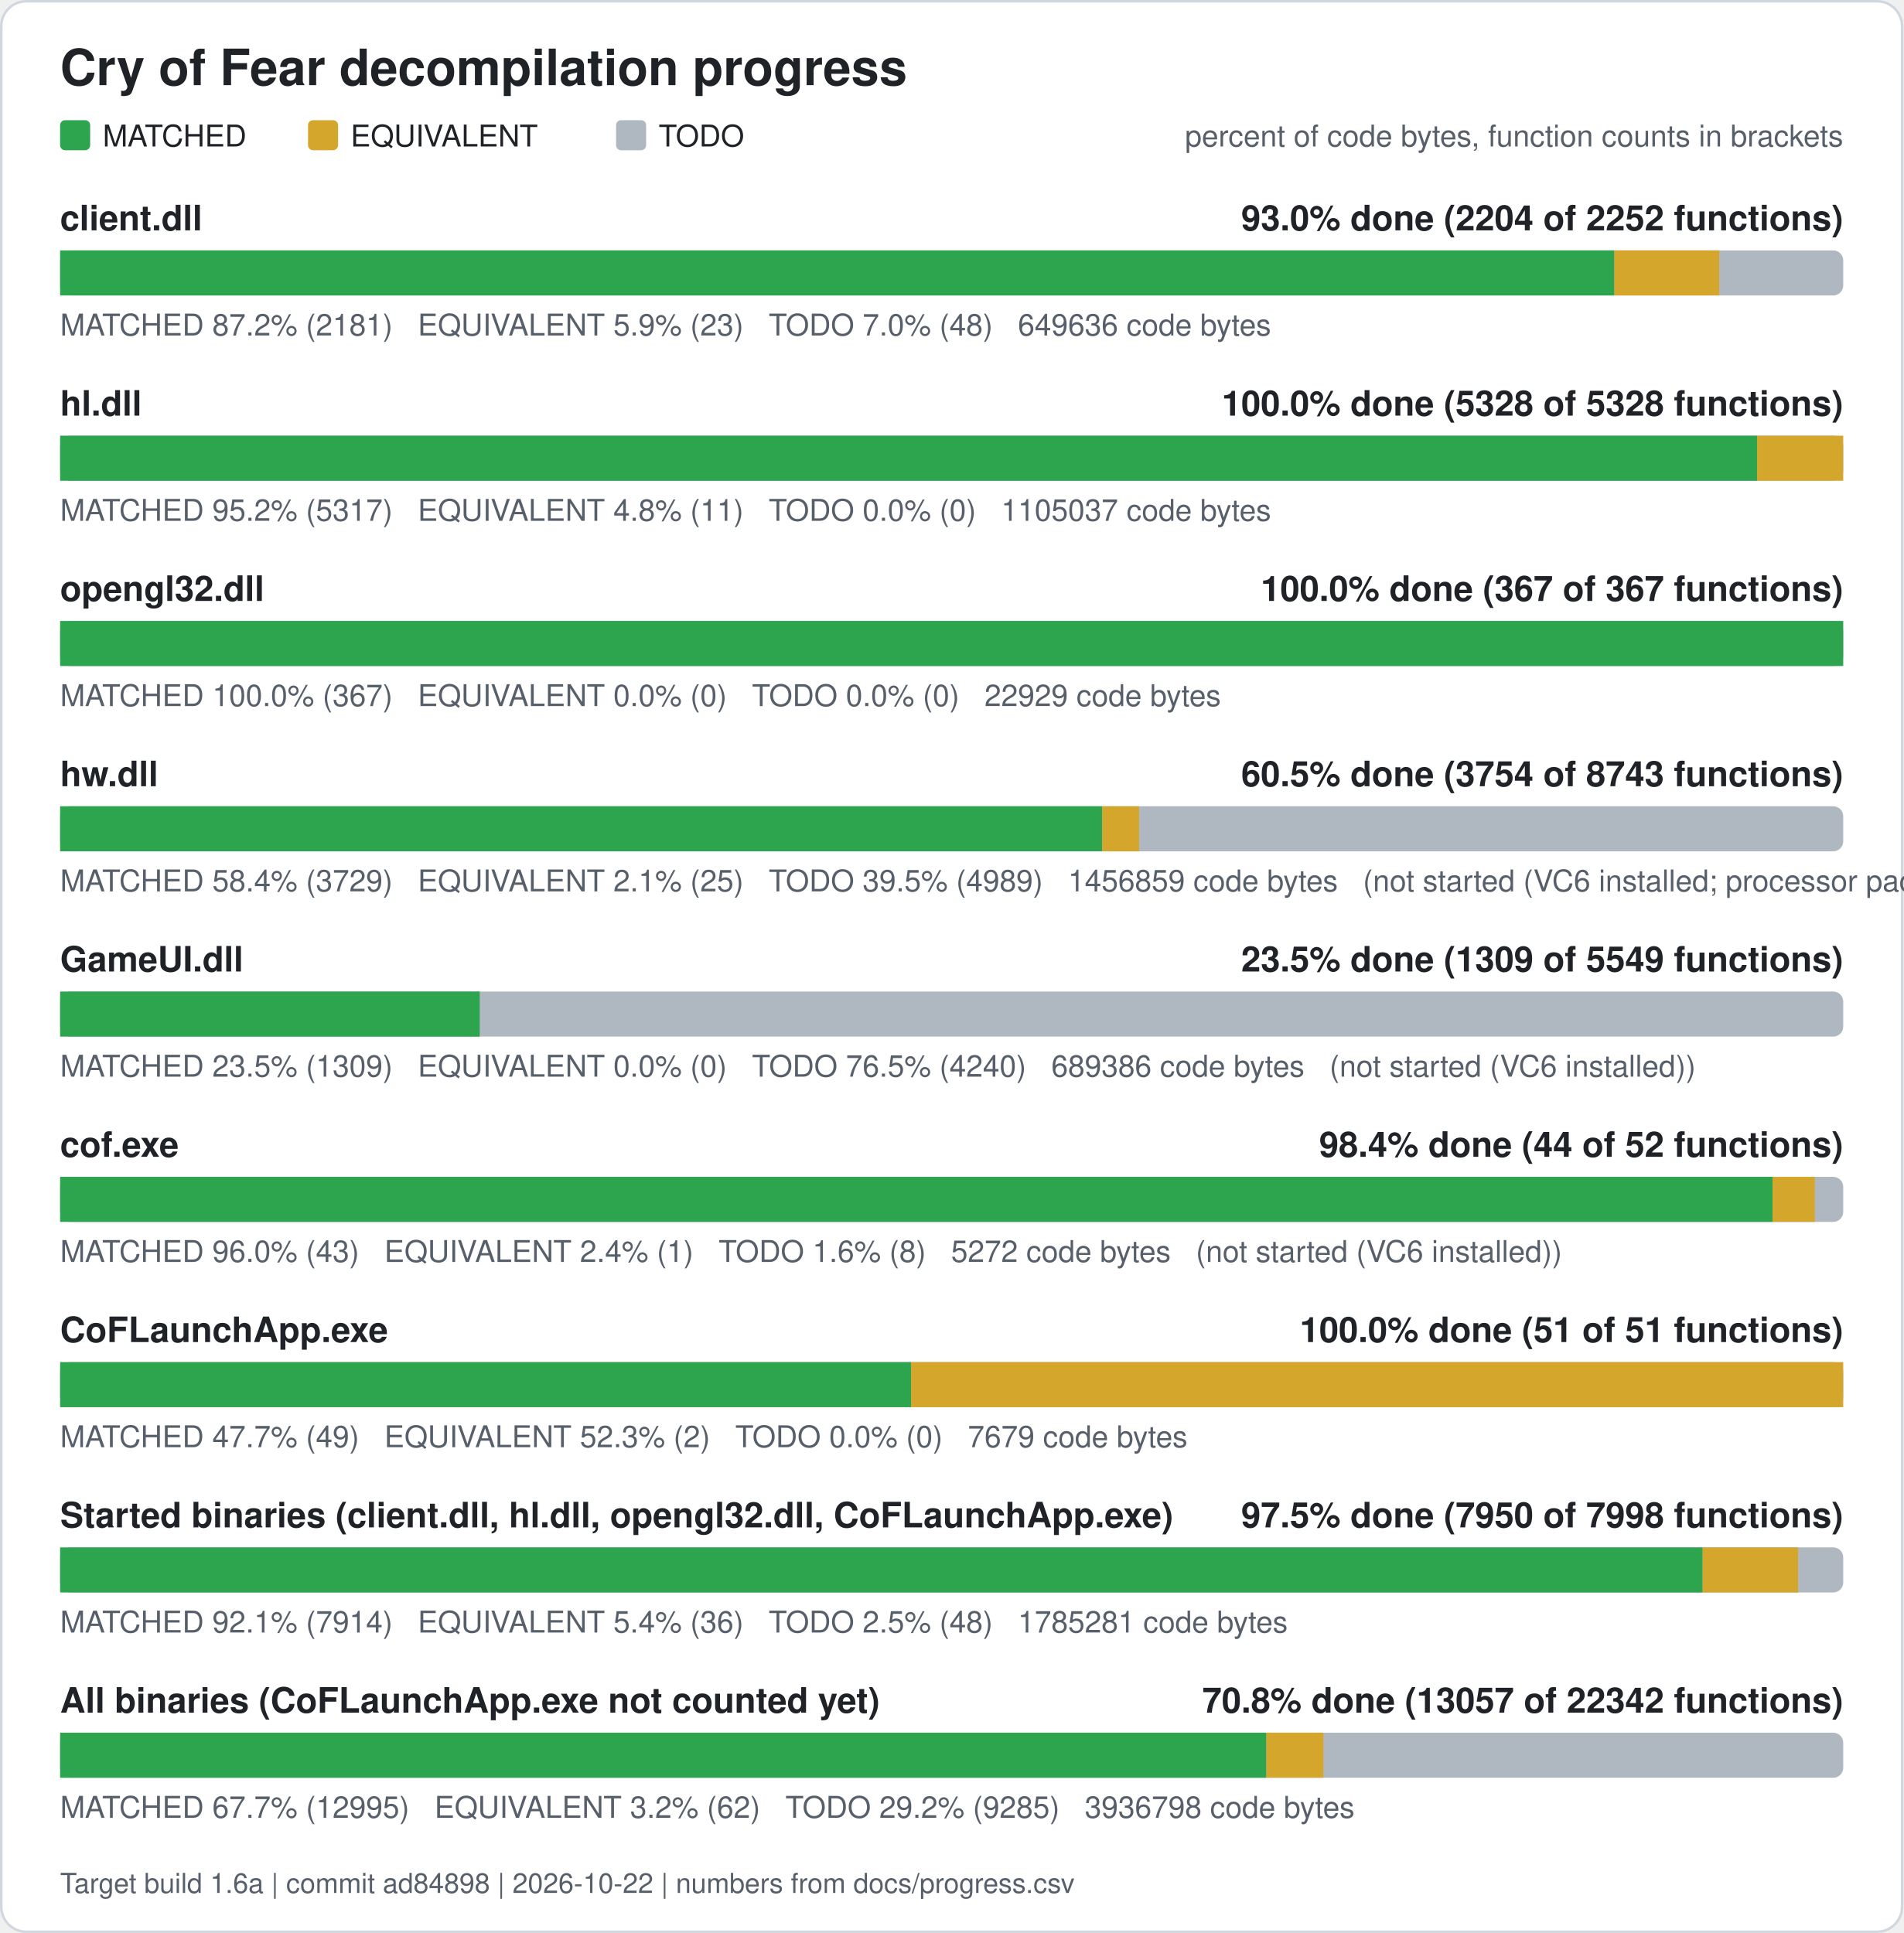
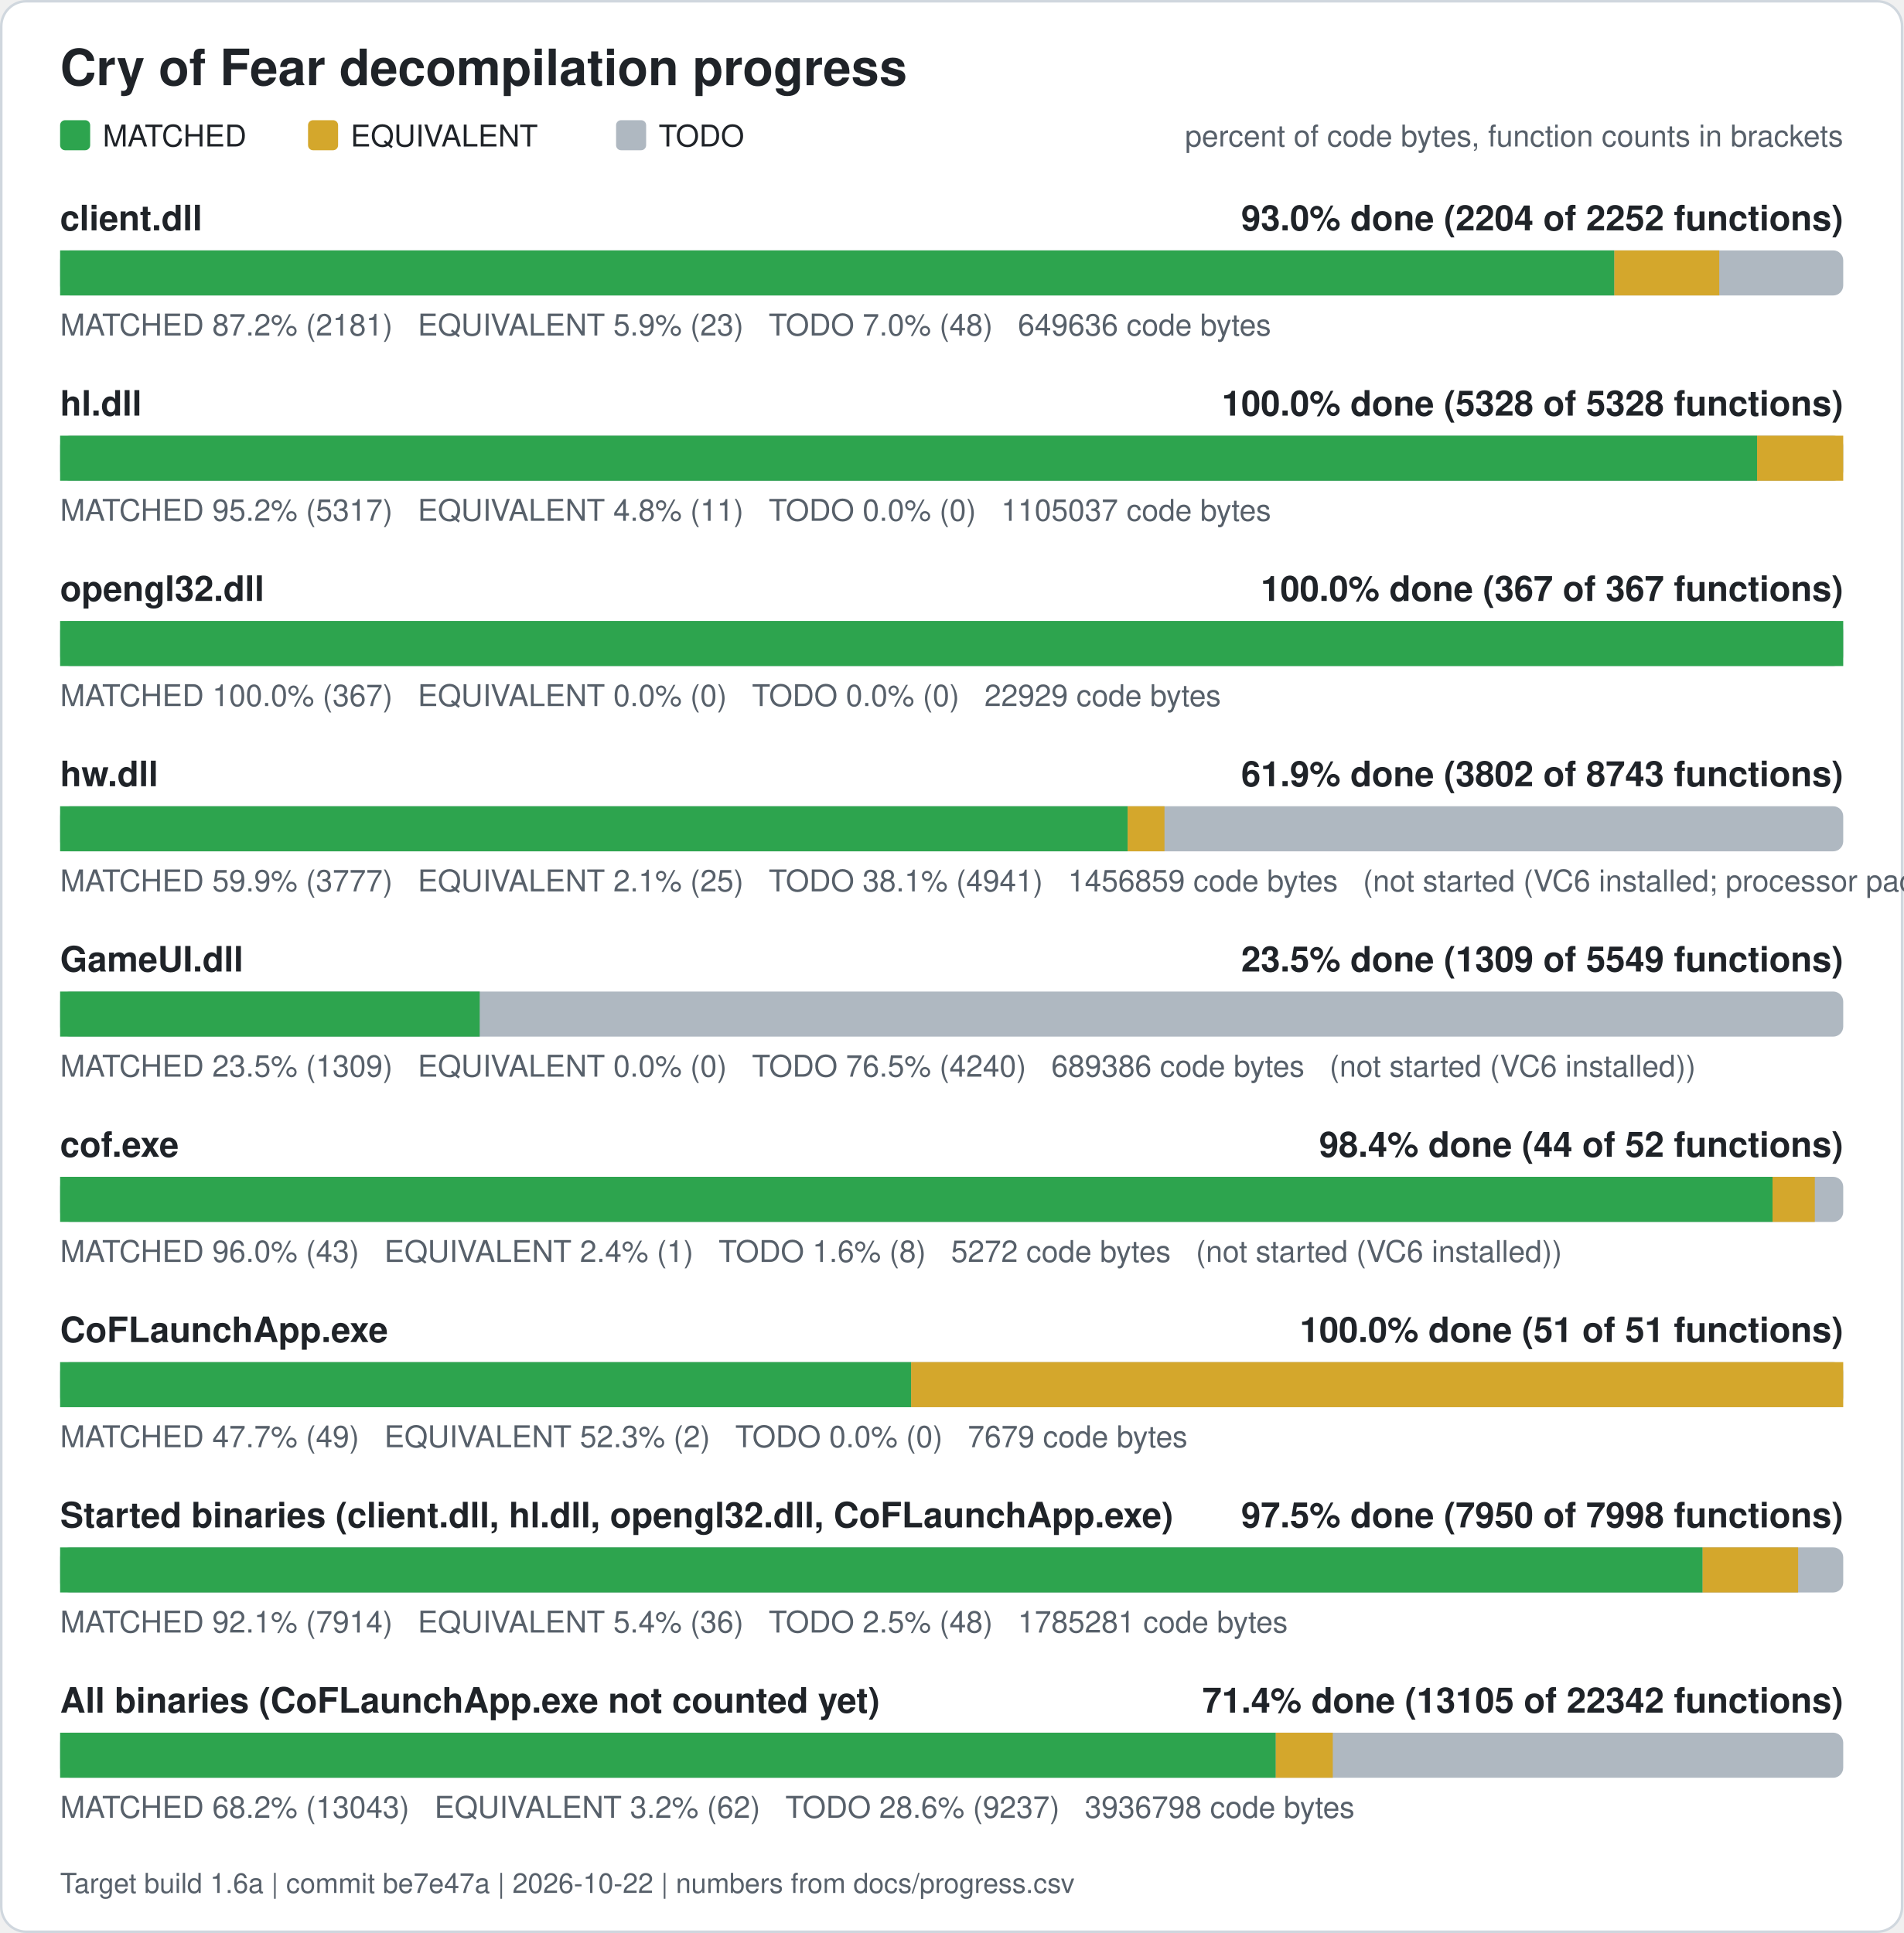
<svg xmlns="http://www.w3.org/2000/svg" width="760" height="772" viewBox="0 0 760 772" role="img" aria-label="Cry of Fear decompilation progress">
  <rect x="0.5" y="0.5" width="759" height="771" rx="10" fill="#ffffff" stroke="#d0d7de" />
  <text x="24" y="34" font-family="Segoe UI, Helvetica, Arial, sans-serif" font-size="20" font-weight="600" fill="#1f2328">Cry of Fear decompilation progress</text>
  <rect x="24" y="48" width="12" height="12" rx="2" fill="#2da44e" />
  <text x="41" y="58.5" font-family="Segoe UI, Helvetica, Arial, sans-serif" font-size="12" fill="#1f2328">MATCHED</text>
  <rect x="123" y="48" width="12" height="12" rx="2" fill="#d4a72c" />
  <text x="140" y="58.5" font-family="Segoe UI, Helvetica, Arial, sans-serif" font-size="12" fill="#1f2328">EQUIVALENT</text>
  <rect x="246" y="48" width="12" height="12" rx="2" fill="#afb8c1" />
  <text x="263" y="58.5" font-family="Segoe UI, Helvetica, Arial, sans-serif" font-size="12" fill="#1f2328">TODO</text>
  <text x="736" y="58.5" font-family="Segoe UI, Helvetica, Arial, sans-serif" font-size="12" fill="#57606a" text-anchor="end">percent of code bytes, function counts in brackets</text>
  <text x="24" y="92" font-family="Segoe UI, Helvetica, Arial, sans-serif" font-size="14" font-weight="600" fill="#1f2328">client.dll</text>
  <text x="736" y="92" font-family="Segoe UI, Helvetica, Arial, sans-serif" font-size="14" font-weight="600" fill="#1f2328" text-anchor="end">93.0% done (2204 of 2252 functions)</text>
  <rect x="24" y="100" width="712" height="18" rx="4" fill="#afb8c1" />
  <rect x="24.00" y="100" width="620.61" height="18" fill="#2da44e" />
  <rect x="644.61" y="100" width="41.89" height="18" fill="#d4a72c" />
  <text x="24" y="134" font-family="Segoe UI, Helvetica, Arial, sans-serif" font-size="12" fill="#57606a" xml:space="preserve">MATCHED 87.2% (2181)   EQUIVALENT 5.9% (23)   TODO 7.0% (48)   649636 code bytes</text>
  <text x="24" y="166" font-family="Segoe UI, Helvetica, Arial, sans-serif" font-size="14" font-weight="600" fill="#1f2328">hl.dll</text>
  <text x="736" y="166" font-family="Segoe UI, Helvetica, Arial, sans-serif" font-size="14" font-weight="600" fill="#1f2328" text-anchor="end">100.0% done (5328 of 5328 functions)</text>
  <rect x="24" y="174" width="712" height="18" rx="4" fill="#afb8c1" />
  <rect x="24.00" y="174" width="677.61" height="18" fill="#2da44e" />
  <rect x="701.61" y="174" width="34.39" height="18" fill="#d4a72c" />
  <text x="24" y="208" font-family="Segoe UI, Helvetica, Arial, sans-serif" font-size="12" fill="#57606a" xml:space="preserve">MATCHED 95.2% (5317)   EQUIVALENT 4.8% (11)   TODO 0.0% (0)   1105037 code bytes</text>
  <text x="24" y="240" font-family="Segoe UI, Helvetica, Arial, sans-serif" font-size="14" font-weight="600" fill="#1f2328">opengl32.dll</text>
  <text x="736" y="240" font-family="Segoe UI, Helvetica, Arial, sans-serif" font-size="14" font-weight="600" fill="#1f2328" text-anchor="end">100.0% done (367 of 367 functions)</text>
  <rect x="24" y="248" width="712" height="18" rx="4" fill="#afb8c1" />
  <rect x="24.00" y="248" width="712.00" height="18" fill="#2da44e" />
  <text x="24" y="282" font-family="Segoe UI, Helvetica, Arial, sans-serif" font-size="12" fill="#57606a" xml:space="preserve">MATCHED 100.0% (367)   EQUIVALENT 0.0% (0)   TODO 0.0% (0)   22929 code bytes</text>
  <text x="24" y="314" font-family="Segoe UI, Helvetica, Arial, sans-serif" font-size="14" font-weight="600" fill="#1f2328">hw.dll</text>
-   <text x="736" y="314" font-family="Segoe UI, Helvetica, Arial, sans-serif" font-size="14" font-weight="600" fill="#1f2328" text-anchor="end">60.5% done (3754 of 8743 functions)</text>
+   <text x="736" y="314" font-family="Segoe UI, Helvetica, Arial, sans-serif" font-size="14" font-weight="600" fill="#1f2328" text-anchor="end">61.9% done (3802 of 8743 functions)</text>
  <rect x="24" y="322" width="712" height="18" rx="4" fill="#afb8c1" />
-   <rect x="24.00" y="322" width="416.13" height="18" fill="#2da44e" />
-   <rect x="440.13" y="322" width="14.71" height="18" fill="#d4a72c" />
-   <text x="24" y="356" font-family="Segoe UI, Helvetica, Arial, sans-serif" font-size="12" fill="#57606a" xml:space="preserve">MATCHED 58.4% (3729)   EQUIVALENT 2.1% (25)   TODO 39.5% (4989)   1456859 code bytes   (not started (VC6 installed; processor pack and VS 2005 objects need those compilers))</text>
+   <rect x="24.00" y="322" width="426.27" height="18" fill="#2da44e" />
+   <rect x="450.27" y="322" width="14.71" height="18" fill="#d4a72c" />
+   <text x="24" y="356" font-family="Segoe UI, Helvetica, Arial, sans-serif" font-size="12" fill="#57606a" xml:space="preserve">MATCHED 59.9% (3777)   EQUIVALENT 2.1% (25)   TODO 38.1% (4941)   1456859 code bytes   (not started (VC6 installed; processor pack and VS 2005 objects need those compilers))</text>
  <text x="24" y="388" font-family="Segoe UI, Helvetica, Arial, sans-serif" font-size="14" font-weight="600" fill="#1f2328">GameUI.dll</text>
  <text x="736" y="388" font-family="Segoe UI, Helvetica, Arial, sans-serif" font-size="14" font-weight="600" fill="#1f2328" text-anchor="end">23.5% done (1309 of 5549 functions)</text>
  <rect x="24" y="396" width="712" height="18" rx="4" fill="#afb8c1" />
  <rect x="24.00" y="396" width="167.54" height="18" fill="#2da44e" />
  <text x="24" y="430" font-family="Segoe UI, Helvetica, Arial, sans-serif" font-size="12" fill="#57606a" xml:space="preserve">MATCHED 23.5% (1309)   EQUIVALENT 0.0% (0)   TODO 76.5% (4240)   689386 code bytes   (not started (VC6 installed))</text>
  <text x="24" y="462" font-family="Segoe UI, Helvetica, Arial, sans-serif" font-size="14" font-weight="600" fill="#1f2328">cof.exe</text>
  <text x="736" y="462" font-family="Segoe UI, Helvetica, Arial, sans-serif" font-size="14" font-weight="600" fill="#1f2328" text-anchor="end">98.4% done (44 of 52 functions)</text>
  <rect x="24" y="470" width="712" height="18" rx="4" fill="#afb8c1" />
  <rect x="24.00" y="470" width="683.77" height="18" fill="#2da44e" />
  <rect x="707.77" y="470" width="16.88" height="18" fill="#d4a72c" />
  <text x="24" y="504" font-family="Segoe UI, Helvetica, Arial, sans-serif" font-size="12" fill="#57606a" xml:space="preserve">MATCHED 96.0% (43)   EQUIVALENT 2.4% (1)   TODO 1.6% (8)   5272 code bytes   (not started (VC6 installed))</text>
  <text x="24" y="536" font-family="Segoe UI, Helvetica, Arial, sans-serif" font-size="14" font-weight="600" fill="#1f2328">CoFLaunchApp.exe</text>
  <text x="736" y="536" font-family="Segoe UI, Helvetica, Arial, sans-serif" font-size="14" font-weight="600" fill="#1f2328" text-anchor="end">100.0% done (51 of 51 functions)</text>
  <rect x="24" y="544" width="712" height="18" rx="4" fill="#afb8c1" />
  <rect x="24.00" y="544" width="339.82" height="18" fill="#2da44e" />
  <rect x="363.82" y="544" width="372.18" height="18" fill="#d4a72c" />
  <text x="24" y="578" font-family="Segoe UI, Helvetica, Arial, sans-serif" font-size="12" fill="#57606a" xml:space="preserve">MATCHED 47.7% (49)   EQUIVALENT 52.3% (2)   TODO 0.0% (0)   7679 code bytes</text>
  <text x="24" y="610" font-family="Segoe UI, Helvetica, Arial, sans-serif" font-size="14" font-weight="600" fill="#1f2328">Started binaries (client.dll, hl.dll, opengl32.dll, CoFLaunchApp.exe)</text>
  <text x="736" y="610" font-family="Segoe UI, Helvetica, Arial, sans-serif" font-size="14" font-weight="600" fill="#1f2328" text-anchor="end">97.5% done (7950 of 7998 functions)</text>
  <rect x="24" y="618" width="712" height="18" rx="4" fill="#afb8c1" />
  <rect x="24.00" y="618" width="655.86" height="18" fill="#2da44e" />
  <rect x="679.86" y="618" width="38.13" height="18" fill="#d4a72c" />
  <text x="24" y="652" font-family="Segoe UI, Helvetica, Arial, sans-serif" font-size="12" fill="#57606a" xml:space="preserve">MATCHED 92.1% (7914)   EQUIVALENT 5.4% (36)   TODO 2.5% (48)   1785281 code bytes</text>
  <text x="24" y="684" font-family="Segoe UI, Helvetica, Arial, sans-serif" font-size="14" font-weight="600" fill="#1f2328">All binaries (CoFLaunchApp.exe not counted yet)</text>
-   <text x="736" y="684" font-family="Segoe UI, Helvetica, Arial, sans-serif" font-size="14" font-weight="600" fill="#1f2328" text-anchor="end">70.8% done (13057 of 22342 functions)</text>
+   <text x="736" y="684" font-family="Segoe UI, Helvetica, Arial, sans-serif" font-size="14" font-weight="600" fill="#1f2328" text-anchor="end">71.4% done (13105 of 22342 functions)</text>
  <rect x="24" y="692" width="712" height="18" rx="4" fill="#afb8c1" />
-   <rect x="24.00" y="692" width="481.67" height="18" fill="#2da44e" />
-   <rect x="505.67" y="692" width="22.76" height="18" fill="#d4a72c" />
-   <text x="24" y="726" font-family="Segoe UI, Helvetica, Arial, sans-serif" font-size="12" fill="#57606a" xml:space="preserve">MATCHED 67.7% (12995)   EQUIVALENT 3.2% (62)   TODO 29.2% (9285)   3936798 code bytes</text>
-   <text x="24" y="756" font-family="Segoe UI, Helvetica, Arial, sans-serif" font-size="11" fill="#57606a">Target build 1.6a | commit ad84898 | 2026-10-22 | numbers from docs/progress.csv</text>
+   <rect x="24.00" y="692" width="485.42" height="18" fill="#2da44e" />
+   <rect x="509.42" y="692" width="22.76" height="18" fill="#d4a72c" />
+   <text x="24" y="726" font-family="Segoe UI, Helvetica, Arial, sans-serif" font-size="12" fill="#57606a" xml:space="preserve">MATCHED 68.2% (13043)   EQUIVALENT 3.2% (62)   TODO 28.6% (9237)   3936798 code bytes</text>
+   <text x="24" y="756" font-family="Segoe UI, Helvetica, Arial, sans-serif" font-size="11" fill="#57606a">Target build 1.6a | commit be7e47a | 2026-10-22 | numbers from docs/progress.csv</text>
</svg>
